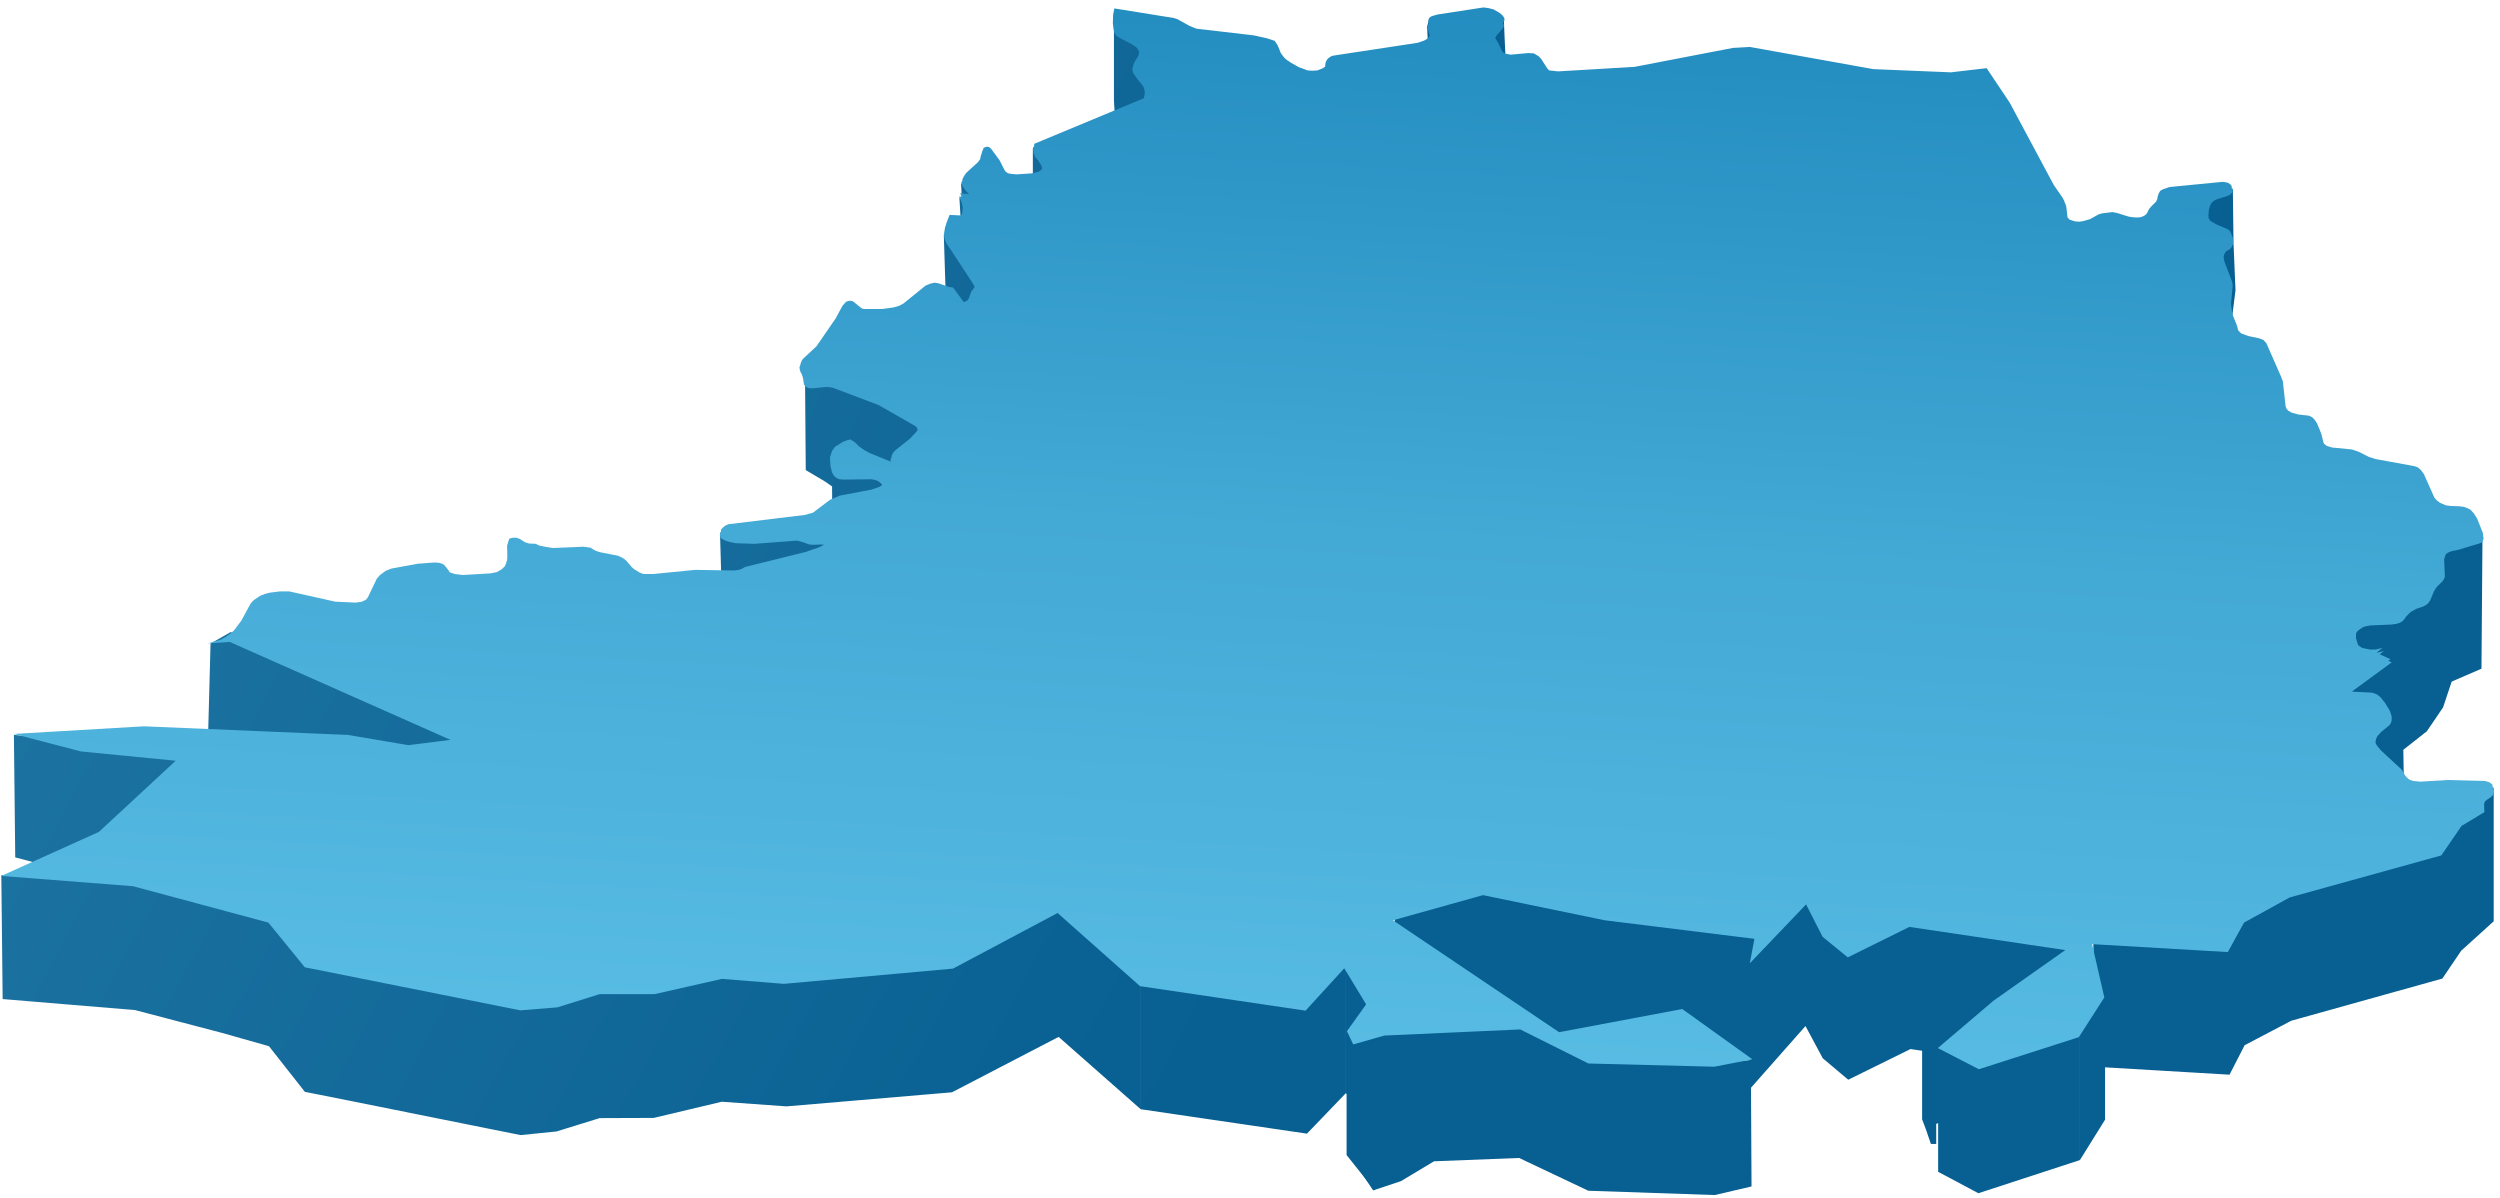
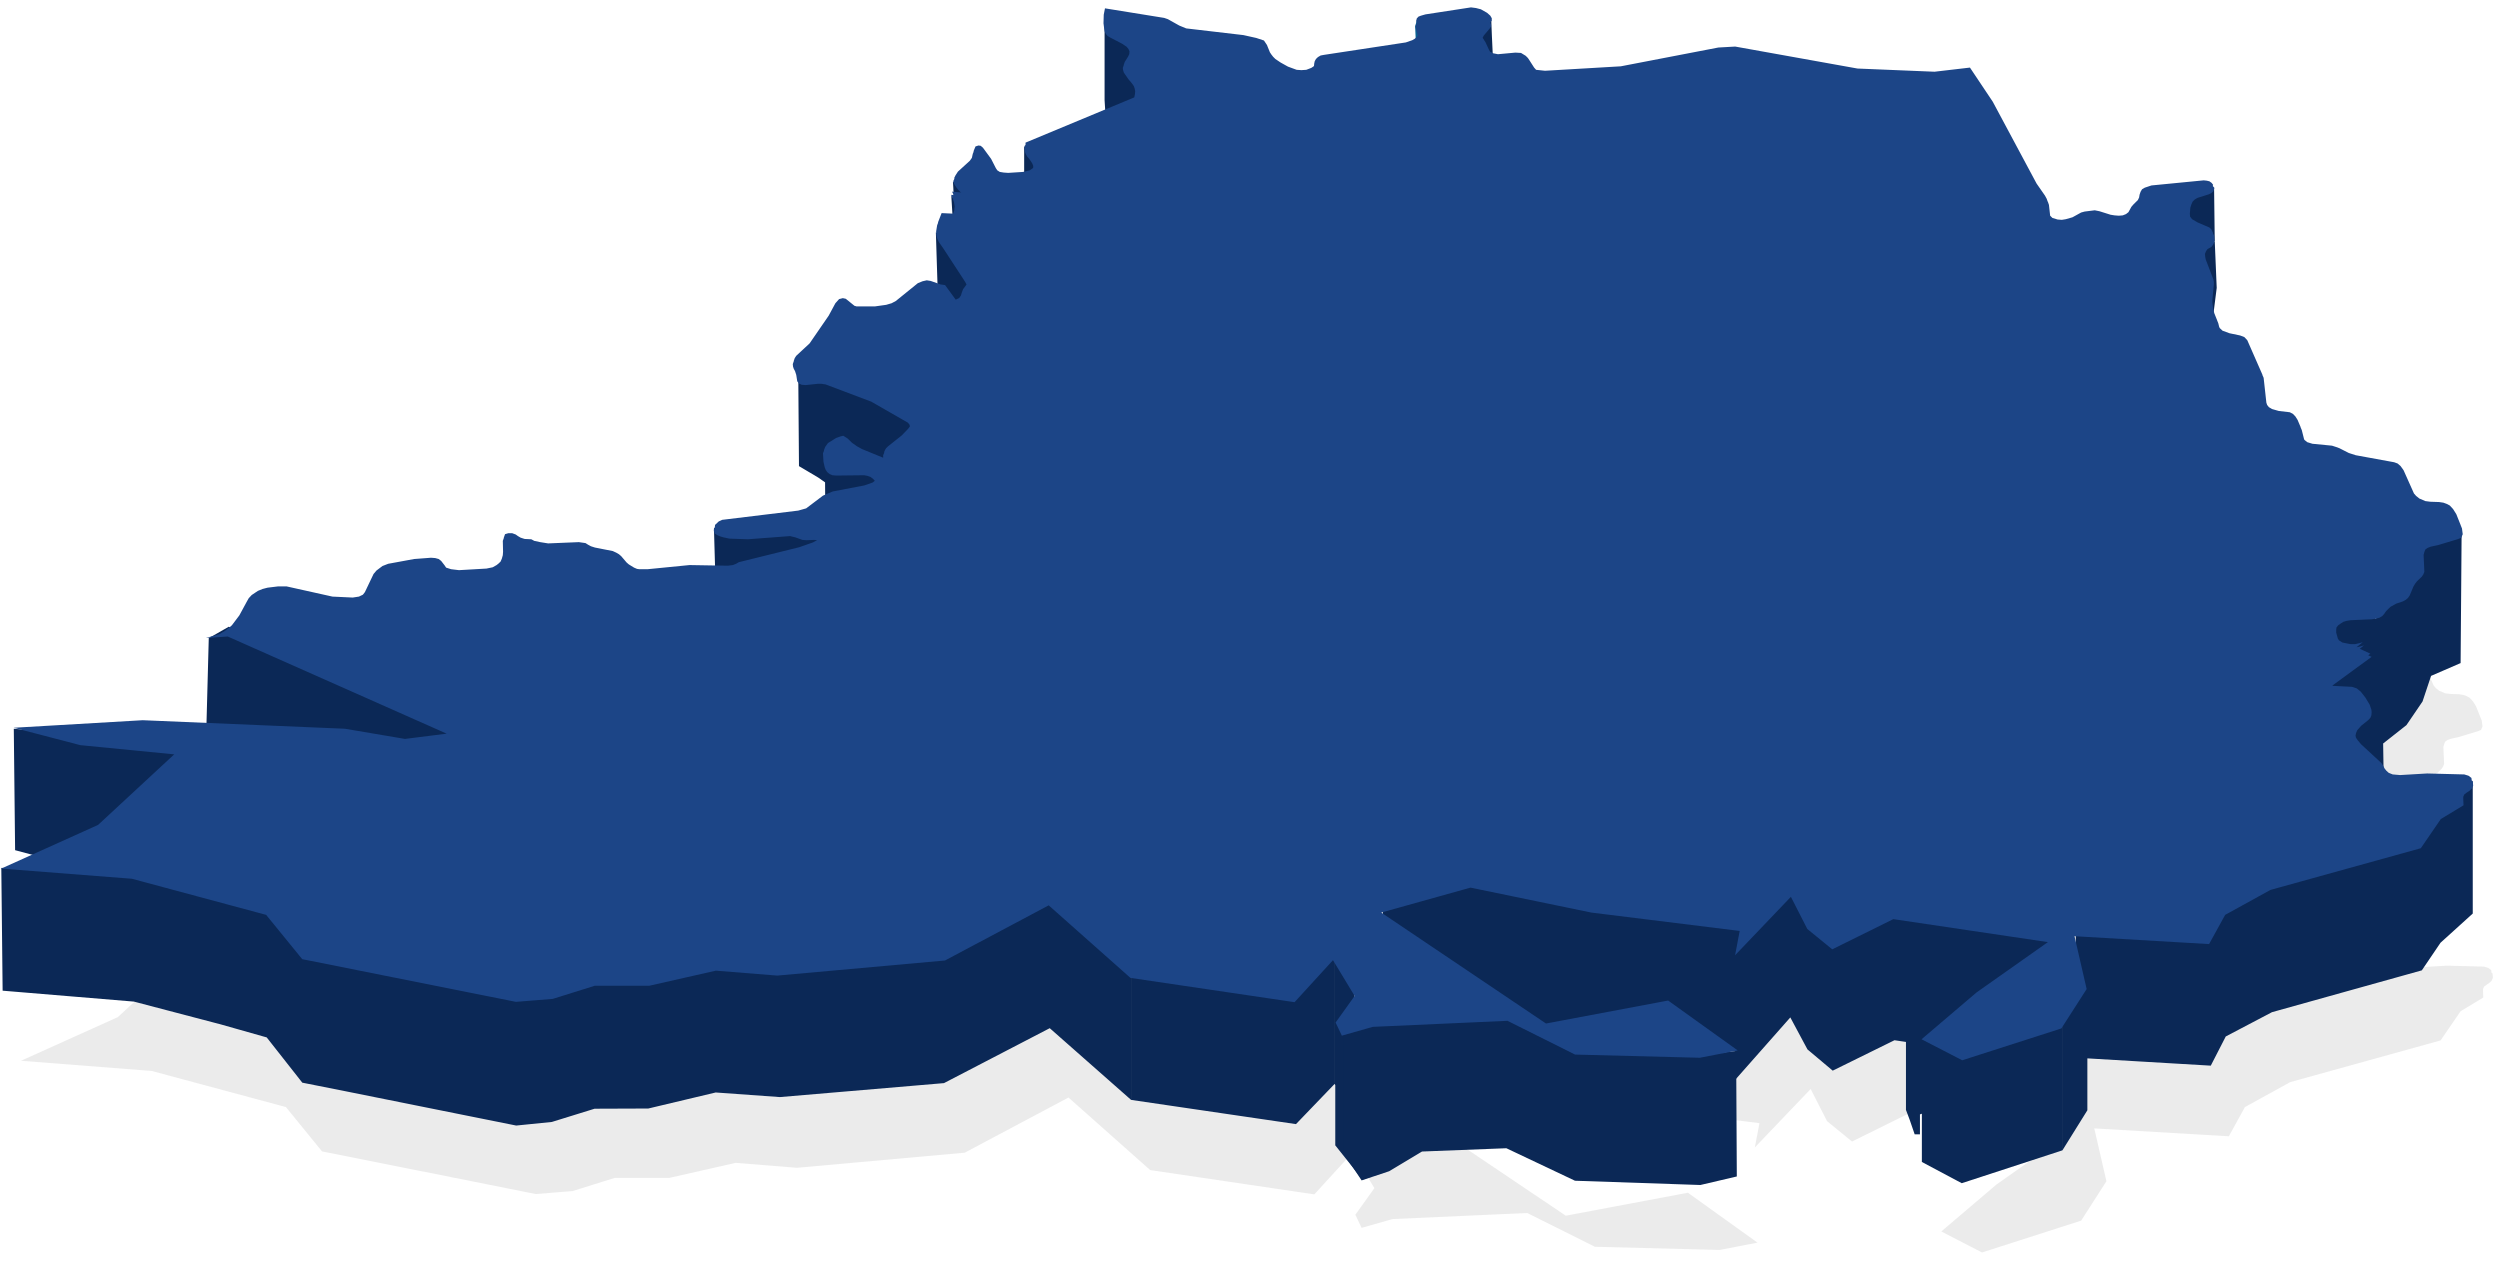
- <svg xmlns="http://www.w3.org/2000/svg" width="236" height="113" viewBox="0 0 236 113" fill="none">
-   <path d="M19.875 60.75L19.563 72.438L21.777 72.285V59.666L19.875 60.75ZM21.777 59.666V72.285L42.755 81.491V68.872L21.777 59.666ZM1.313 69.375L1.438 80.938L7.83 82.637V70.018L1.313 69.375ZM7.83 70.018V82.637L16.674 83.492V70.873L7.83 70.018ZM232.335 77.128V89.75L235.406 86.969V74.349L232.335 77.128ZM230.554 79.756V92.382L232.335 89.753V77.13L230.554 79.756ZM0.125 82.625L0.25 94.312L12.757 95.352V82.727L0.125 82.625ZM216.284 83.739V96.361L230.554 92.379V79.754L216.284 83.739ZM12.757 82.73V95.355L20.886 97.488V84.868L12.757 82.73ZM211.893 86.048V98.67L216.284 96.364V83.742L211.893 86.048ZM131.658 86.048V98.67L139.966 96.171V83.551L131.658 86.048ZM139.963 83.548V96.168L152.338 98.726V86.101L139.963 83.548ZM20.886 84.865V97.485L25.395 98.763V86.143L20.886 84.865ZM170.438 84.235V96.857L172.07 99.903V87.284L170.438 84.235ZM152.338 86.104V98.729L165.78 100.158V87.539L152.338 86.104ZM180.347 86.409V99.029L195.035 101.204V88.584L180.347 86.409ZM197.615 88.071V100.691L204.04 101.071L210.466 101.45V88.831L197.615 88.071ZM210.466 88.831V101.45L211.893 98.67V86.048L210.466 88.831ZM172.07 87.284V99.903L174.473 101.924V89.305L172.07 87.284ZM174.473 89.307V101.927L180.35 99.032V86.412L174.473 89.307ZM165.186 90.184V102.804L170.438 96.857V84.235L165.186 90.184ZM25.392 86.143V98.763L28.779 103.07V90.451L25.392 86.143ZM89.874 90.49V103.109L99.935 97.883V85.263L89.874 90.49ZM28.779 90.451V103.07L32.904 103.889V91.269L28.779 90.451ZM74.236 91.824V98.134V104.443L89.874 103.112V90.493L74.236 91.824ZM68.126 91.384V97.694V104.003L74.236 104.441V98.131V91.821L68.126 91.384ZM185.305 91.824V104.443L186.522 103.889V91.269L185.305 91.824ZM99.935 85.263V97.883L107.677 104.707V92.087L99.935 85.263ZM184.887 92.737V105.36L185.302 104.443V91.824L184.887 92.737ZM32.904 91.269V103.889L40.5 105.416V92.793L32.904 91.269ZM61.716 92.911V105.531L68.126 104.006V91.387L61.716 92.911ZM56.612 92.931V105.55L61.716 105.531V92.911L56.612 92.931ZM182.515 93.561V106.181L184.887 105.36V92.737L182.515 93.561ZM181.447 93.046V105.665L181.685 106.293V93.674L181.447 93.046ZM127.056 90.566V103.188L128.954 106.523V93.903L127.056 90.566ZM181.685 93.674V106.293L181.8 106.599V93.979L181.685 93.674ZM52.549 94.186V106.806L56.612 105.548V92.928L52.549 94.186ZM123.374 94.397V107.019L127.053 103.191V90.568L123.374 94.397ZM107.68 92.09V104.71L123.377 107.016V94.397L107.68 92.09ZM49.137 94.528V107.153L52.549 106.809V94.189L49.137 94.528ZM40.5 92.793V105.416L49.137 107.151V94.525L40.5 92.793ZM181.8 93.979V106.599L182.277 107.989V95.369L181.8 93.979ZM182.277 95.369V107.989H182.779V95.369H182.277ZM196.342 96.894V109.513L198.717 105.699V93.079L196.342 96.894ZM182.961 98.001V110.62L186.76 112.641V100.021L182.961 98.001ZM186.758 100.021V112.641L196.339 109.513V96.894L186.758 100.021ZM127.118 96.417V109.037L129.75 112.344L131.537 105.206L127.118 96.417Z" fill="url(#paint0_linear)" />
-   <path d="M127.875 109.75V98.5L131.875 96L135.25 96.781C135.969 96.646 137.475 96.362 137.75 96.312C138.094 96.25 139.656 95.812 140.125 95.875C140.5 95.925 142.427 96.5 143.344 96.781C143.896 97 145.056 97.456 145.281 97.531C145.563 97.625 147 98.625 147.813 98.75C148.463 98.85 149.584 99.562 150.063 99.906C151.219 99.688 153.619 99.25 153.969 99.25C154.406 99.25 156 99.5 156.781 99.531C157.406 99.556 160.375 100.125 161.781 100.406L165.281 100.062L165.344 112L161.875 112.812L149.938 112.406L143.406 109.312L135.375 109.625L132.25 111.5L129.625 112.375L127.875 109.75Z" fill="url(#paint1_linear)" />
-   <path d="M234.344 51L234.25 63.125L231.438 64.344L230.625 66.781L229.094 69.031L226.875 70.781L226.938 74.75C225.25 74.219 221.869 73.019 221.844 72.469C221.813 71.781 220.969 70.438 221.563 69.938C222.156 69.438 222.594 68.844 223.219 68.938L220.688 67.188L219.062 65.75L219.125 63.812L217.688 62.312L217.438 59.688L222 56.562L226.219 58.906L225.75 57.5C225.99 57.406 226.525 57.225 226.75 57.25C226.975 57.275 227.698 57.271 228.125 57.375L227.75 55.219L230.094 54.094C229.563 53.688 228.55 52.794 228.75 52.469C228.95 52.144 229.521 51.542 229.781 51.281L231.375 51.188L234.344 51Z" fill="url(#paint2_linear)" />
-   <path d="M210.781 17.844L210.844 22.969L211.031 27.406L210.688 30.125C209.386 29.802 206.813 29.05 206.938 28.625C207.094 28.094 207.625 25.562 208.188 24.969C208.638 24.494 210.146 23.438 210.844 22.969L206.406 22.781L206.25 20.594L208.625 18.469L210.781 17.844Z" fill="url(#paint3_linear)" />
-   <path d="M142.125 5.5C142.073 4.417 141.969 2.181 141.969 1.906C141.469 1.792 140.375 1.575 140 1.625C139.531 1.688 139.281 1.844 137.156 3.375C135.031 4.906 137.281 4.156 137.813 5.094C138.238 5.844 140.865 5.677 142.125 5.5Z" fill="url(#paint4_linear)" />
-   <path d="M134.813 4.531L134.719 2.5L134.938 1.75L135.781 2.062C135.709 2.26 135.513 2.825 135.313 3.5C135.113 4.175 134.896 4.469 134.813 4.531Z" fill="url(#paint5_linear)" />
-   <path d="M105.156 9.531V2.125C106.334 2.562 108.856 3.594 109.531 4.219C110.375 5 109.656 6 109.844 7.5C110.031 9 109.75 10.594 109.75 11.125C109.75 11.55 106.771 11.573 105.281 11.531L105.156 9.531Z" fill="url(#paint6_linear)" />
-   <path d="M97.5 14.031L97.719 13.719C97.813 14.125 98.2 15.044 99 15.469C99.8 15.894 99.354 16.479 99.031 16.719L97.5 16.938V14.031Z" fill="url(#paint7_linear)" />
-   <path d="M90.798 18.891C90.774 18.249 90.739 17.413 90.719 17.312C91.125 17.49 92.05 17.906 92.5 18.156C93.063 18.469 92.25 18.875 92.125 19.125C92.051 19.274 91.576 19.317 91.176 19.32L91.5 19.688C91.594 19.865 91.794 20.256 91.844 20.406C91.894 20.556 91.115 20.99 90.719 21.188L90.563 18.625L90.798 18.891Z" fill="url(#paint8_linear)" />
-   <path d="M89.281 28.062L89.094 22.125C89.823 22.5 91.513 23.587 92.438 24.938C93.594 26.625 93.219 27.156 93.594 28.5C93.894 29.575 93.406 29.656 93.125 29.562C92.125 29.479 90.05 29.288 89.75 29.188C89.45 29.087 89.313 28.396 89.281 28.062Z" fill="url(#paint9_linear)" />
-   <path d="M76.063 44.375L76 36.312C77.344 36.219 80.594 36.1 82.844 36.375C85.656 36.719 84.969 36.875 87.438 37.594C89.906 38.312 88.625 39 88.969 40.5C89.313 42 87.781 43 86.719 44.406C85.656 45.812 82.531 44.062 82 43.906C81.77 43.839 81.175 43.872 80.554 43.936C81.844 44.242 83.123 44.561 83.281 44.656C83.594 44.844 83.594 45.375 83.906 46.469C84.156 47.344 83.219 47.771 82.719 47.875L78.563 48.312L78.547 45.92L77.906 45.469L76.063 44.375Z" fill="url(#paint10_linear)" />
-   <path d="M68.094 54.688L67.969 50.344C69.781 50.333 73.582 50.256 74.281 50.031C75.156 49.75 77.125 49.438 78.313 49.562C79.5 49.688 78.5 49.812 79.625 51.594C80.75 53.375 78.844 52.656 78.781 53.219C78.719 53.781 74.563 54.312 73.344 55.188C72.369 55.888 69.438 55.146 68.094 54.688Z" fill="url(#paint11_linear)" />
-   <path d="M141.263 3.371L141.147 3.594L141.428 4.038L141.734 4.705L141.852 4.918L142.135 5.069L142.607 5.16L144.257 5.009L144.799 5.039L145.247 5.312L145.459 5.524L145.601 5.736L146.048 6.434L146.237 6.646L147.086 6.737L154.299 6.312L163.588 4.523L165.191 4.432L176.836 6.525L184.168 6.828L187.539 6.434L189.708 9.678L193.881 17.471L194.682 18.624L194.847 18.927L194.929 19.164L194.965 19.23L195.059 19.503L195.173 20.524L195.177 20.534L195.389 20.746L195.884 20.898L196.285 20.928L196.662 20.868L197.299 20.686L198.124 20.231L198.454 20.14L199.421 20.019L199.869 20.11L200.929 20.443L201.307 20.504L201.707 20.534L202.085 20.504L202.391 20.383L202.627 20.201L202.91 19.685L203.122 19.442L203.523 19.048L203.641 18.806L203.688 18.533L203.782 18.26L203.923 18.017L204.183 17.866L204.819 17.653L209.793 17.168L210.076 17.198L210.336 17.259L210.548 17.411L210.689 17.593L210.654 17.706L210.666 17.714L210.807 17.896L210.713 18.199L210.524 18.381L210.265 18.502L209.204 18.836L208.945 18.988L208.733 19.2L208.615 19.473L208.52 19.776L208.473 20.352L208.497 20.625L208.497 20.625L208.685 20.868L209.204 21.171L210.336 21.656L210.524 21.838L210.666 22.141L210.668 22.197L210.783 22.444L210.807 23.021L210.689 23.294L210.524 23.506L210.147 23.718L210.006 23.93L209.911 24.173L209.935 24.446L209.982 24.688L210.713 26.599L210.76 26.841V27.084L210.618 28.539V28.812L210.689 29.358L210.801 29.82L211.066 30.48L211.072 30.504L211.184 30.783L211.267 31.126L211.326 31.238L211.585 31.481L212.245 31.723L213.259 31.936L213.659 32.087L213.942 32.391L215.38 35.665L215.385 35.712L215.498 35.969L215.758 38.334L215.831 38.55L215.993 38.758L216.3 38.94L216.936 39.122L217.974 39.244L218.044 39.274L218.28 39.395L218.516 39.638L218.728 39.971L219.011 40.638L219.026 40.7L219.129 40.942L219.346 41.806L219.388 41.882L219.647 42.094L220.142 42.245L222.005 42.428L222.382 42.549L222.712 42.67L223.608 43.125L224.268 43.337L227.922 44.004L228.252 44.126L228.535 44.368L228.818 44.762L229.808 46.976L230.02 47.219L230.327 47.461L230.892 47.704L231.364 47.764L232.212 47.795L232.613 47.855L232.943 47.977L233.226 48.128L233.533 48.462L233.839 48.947L234.263 50.008L234.265 50.021L234.381 50.312L234.452 50.857L234.311 51.191L234.028 51.312L232.118 51.888L231.411 52.04L231.104 52.161L230.892 52.313L230.798 52.556L230.727 52.828L230.798 54.435L230.704 54.678L230.562 54.89L230.091 55.345L229.926 55.557L229.761 55.83L229.407 56.679L229.242 56.922L229.03 57.104L228.747 57.256L228.111 57.468L227.568 57.771L227.144 58.196L226.979 58.438L226.79 58.65L226.531 58.802L226.177 58.893L225.8 58.954L223.773 59.045L223.396 59.105L223.089 59.196L222.806 59.378L222.594 59.53L222.429 59.742L222.406 59.985V60.227L222.561 60.784L222.665 60.955L222.995 61.167L223.749 61.319H224.221L224.622 61.228L224.928 61.137L224.339 61.622L224.74 61.531L225.046 61.44L224.651 61.766L225.659 62.229L225.45 62.382L225.777 62.532L222.035 65.268L222.15 65.295L223.918 65.386L224.366 65.538L224.743 65.841L225.191 66.417L225.592 67.084L225.757 67.57L225.781 67.812L225.757 68.085L225.663 68.328L225.474 68.54L224.791 69.086L224.414 69.51L224.296 69.783L224.248 70.026L224.279 70.204L224.296 70.238L224.437 70.45L224.767 70.844L226.7 72.633L226.865 72.876L227.007 73.149L227.172 73.361L227.407 73.573L227.785 73.725L228.492 73.786L231.061 73.634L234.598 73.725L234.998 73.846L235.281 74.059L235.307 74.293L235.399 74.362L235.446 74.786L235.305 75.09L235.069 75.302L234.833 75.454L234.598 75.635L234.503 75.848V76.09L234.527 76.666L232.368 77.969L230.461 80.751L216.149 84.719L211.836 87.094L210.305 89.876L197.493 89.126L198.649 94.157L196.243 97.907L186.805 100.938L182.93 98.938L188.18 94.469L194.961 89.688L180.243 87.501L174.43 90.376L172.055 88.438L170.493 85.376L165.18 90.938L165.618 88.626L151.493 86.876L139.993 84.501L131.493 86.876L147.18 97.438L158.805 95.251L165.43 100.001L161.828 100.698L149.947 100.395L143.511 97.18L130.687 97.757L127.743 98.594L127.149 97.344L128.961 94.813L126.899 91.407L123.243 95.407L107.618 93.094L99.836 86.188L89.961 91.438L73.993 92.876L68.149 92.407L61.805 93.844H56.618L52.618 95.094L49.118 95.376L28.774 91.313L25.336 87.094L12.555 83.657L0.118 82.688L9.336 78.532L16.586 71.813L7.649 70.938L1.305 69.282L13.586 68.563L32.836 69.376L38.555 70.344L42.524 69.844L21.68 60.594L19.602 60.738L20.875 60.374L21.394 60.071L21.865 59.707L22.077 59.525L22.785 58.585L23.492 57.281L23.68 56.947L23.963 56.644L24.553 56.25L25 56.068L25.472 55.947L26.462 55.825H27.287L31.648 56.796L33.581 56.887L34.171 56.796L34.548 56.614L34.737 56.371L35.562 54.643L35.845 54.309L36.41 53.885L36.953 53.672L39.428 53.218L41.031 53.096L41.432 53.127L41.762 53.218L41.998 53.4L42.328 53.824L42.469 54.036L42.941 54.188L43.695 54.279L46.312 54.127L46.901 54.006L47.278 53.794L47.467 53.642L47.655 53.46L47.773 53.187L47.843 52.941L47.868 52.854L47.891 52.52L47.868 51.489L47.963 51.22L47.962 51.186L48.08 50.852L48.386 50.761H48.763L49.093 50.883L49.306 51.034L49.565 51.186L49.942 51.307L50.579 51.337L50.862 51.489L51.427 51.61L52.182 51.732L55.105 51.61L55.741 51.701L55.977 51.853L56.26 52.005L56.637 52.126L58.334 52.459L58.665 52.611L58.924 52.763L59.136 52.945L59.655 53.551L59.867 53.733L60.362 54.036L60.645 54.158L60.857 54.188H61.658L65.643 53.794L69.297 53.854L69.768 53.794L70.075 53.672L70.334 53.521L76.086 52.096L77.383 51.641L77.789 51.424L77.524 51.398L76.77 51.428L76.392 51.398L75.709 51.156L75.214 51.034L71.206 51.337L69.438 51.277L68.872 51.156L68.566 51.065L68.283 50.943L68.047 50.792L67.953 50.549L67.976 50.276L68.051 50.206L68.071 49.973L68.424 49.639L68.754 49.488L75.992 48.608L76.746 48.396L78.349 47.183L79.269 46.789L82.286 46.213L83.064 45.94L83.269 45.782L83.253 45.728L83.064 45.546L82.852 45.394L82.593 45.303L82.263 45.242L79.622 45.273L79.245 45.242L78.962 45.121L78.75 44.939L78.608 44.727L78.514 44.484L78.396 43.969L78.349 43.15L78.447 42.9L78.443 42.847L78.561 42.544L78.821 42.18L79.599 41.695L80.023 41.543L80.282 41.483L80.376 41.543L80.707 41.755L81.107 42.15L81.579 42.483L82.074 42.756L84.078 43.575V43.332L84.172 43.12V43.029L84.266 42.817L84.361 42.665L84.549 42.483L85.846 41.452L86.459 40.815L86.618 40.611L86.6 40.451L86.435 40.239L82.946 38.238L78.608 36.6L78.231 36.54H77.831L76.699 36.661L76.322 36.631L76.062 36.509L75.897 36.297L75.803 35.691L75.685 35.327L75.567 35.115L75.497 34.902L75.473 34.66L75.567 34.387L75.57 34.383L75.567 34.356L75.662 34.084L75.803 33.871L77.076 32.689L78.891 30.051L79.528 28.868L79.882 28.474L80.235 28.383L80.518 28.443L81.343 29.11L81.555 29.171H83.276L84.361 29.02L84.879 28.868L85.28 28.656L87.378 26.958L87.826 26.776L88.227 26.685L88.604 26.745L89.547 27.079L89.971 27.14L90.983 28.526L91.313 28.375L91.478 28.132L91.572 27.829L91.69 27.526L92.013 27.087L91.879 26.828L89.806 23.652L89.382 23.046L89.264 22.803L89.17 22.561L89.123 22.288V22.015L89.217 21.439L89.294 21.24L89.311 21.136L89.641 20.286L90.747 20.339L90.844 20.044L90.865 19.824L90.889 19.642L90.818 19.247L90.653 18.762L90.535 18.55L90.785 18.571L90.747 18.459L90.629 18.247L91.515 18.323L91.431 18.277L91.219 18.065L91.054 17.853L90.912 17.64L90.794 17.428L90.747 17.246L90.86 17.014L90.841 16.943L90.959 16.7L91.195 16.336L92.327 15.306L92.523 15.027L92.609 14.638L92.667 14.501L92.704 14.335L92.869 13.941L93.152 13.85L93.364 13.88L93.576 14.062L94.354 15.123L94.802 16.003L94.943 16.215L95.179 16.367L95.556 16.427L95.981 16.458L97.395 16.367L98.032 16.215L98.338 16.003L98.362 15.948V15.791L98.267 15.548L97.984 15.123L97.796 14.911L97.654 14.669L97.56 14.426L97.537 14.184V13.88L97.631 13.841V13.577L107.985 9.27L108.047 8.951L108.07 8.678L108.023 8.435L107.952 8.223L107.858 8.071L107.622 7.768L107.457 7.586L107.057 7.01L106.962 6.858V6.798L106.915 6.676L106.892 6.464L106.986 6.191L106.989 6.187L106.986 6.161L107.08 5.888L107.387 5.403L107.422 5.331L107.504 5.16L107.528 4.887L107.434 4.675L107.269 4.463L106.821 4.16L105.713 3.583L105.454 3.432L105.289 3.25L105.171 3.007L105.123 2.765L105.053 2.219L105.076 1.4L105.194 0.794L110.828 1.703L111.182 1.825L112.266 2.431L112.927 2.704L118.372 3.341L119.598 3.614L120.329 3.856L120.612 4.281L120.895 4.978L121.036 5.19L121.201 5.403L121.413 5.615L121.908 5.949L122.616 6.343L123.441 6.646L123.889 6.676L124.36 6.646L124.832 6.464L125.02 6.343L125.091 6.282L125.115 6.04L125.162 5.827L125.28 5.615L125.468 5.433L125.727 5.281L126.057 5.221L133.837 4.038L134.45 3.826L134.709 3.674L134.921 3.462L134.963 3.375L134.945 3.28L134.803 2.795L134.756 2.552L134.803 2.34L134.884 2.252L134.874 2.219L134.827 1.976L134.874 1.764L135.039 1.582L135.275 1.491L135.699 1.37L140.037 0.703L140.509 0.763L140.98 0.885L141.569 1.218L141.876 1.491L142.017 1.734V1.946L141.876 2.158L141.865 2.171L141.946 2.31V2.522L141.805 2.734L141.263 3.371Z" fill="url(#paint12_linear)" />
+ <svg xmlns="http://www.w3.org/2000/svg" width="238" height="120" viewBox="0 0 238 120" fill="none">
+   <path opacity="0.1" d="M143.145 21.668L143.029 21.891L143.31 22.335L143.616 23.003L143.734 23.215L144.017 23.366L144.489 23.457L146.139 23.306L146.681 23.336L147.129 23.609L147.341 23.821L147.483 24.034L147.93 24.731L148.119 24.943L148.968 25.034L156.181 24.61L165.47 22.821L167.073 22.73L178.718 24.822L186.05 25.125L189.421 24.731L191.59 27.976L195.763 35.769L196.564 36.921L196.729 37.224L196.811 37.461L196.847 37.528L196.941 37.8L197.055 38.821L197.059 38.831L197.271 39.044L197.766 39.195L198.167 39.226L198.544 39.165L199.181 38.983L200.006 38.528L200.336 38.437L201.303 38.316L201.751 38.407L202.811 38.74L203.189 38.801L203.589 38.831L203.967 38.801L204.273 38.68L204.509 38.498L204.792 37.982L205.004 37.74L205.405 37.346L205.523 37.103L205.57 36.83L205.664 36.557L205.805 36.315L206.065 36.163L206.701 35.951L211.675 35.465L211.958 35.496L212.218 35.556L212.43 35.708L212.571 35.89L212.536 36.003L212.548 36.011L212.689 36.193L212.595 36.496L212.406 36.678L212.147 36.8L211.086 37.133L210.827 37.285L210.615 37.497L210.497 37.77L210.402 38.073L210.355 38.649L210.379 38.922V38.922L210.567 39.165L211.086 39.468L212.218 39.953L212.406 40.135L212.548 40.438L212.55 40.494L212.665 40.742L212.689 41.318L212.571 41.591L212.406 41.803L212.029 42.015L211.888 42.228L211.793 42.47L211.817 42.743L211.864 42.986L212.595 44.896L212.642 45.139V45.381L212.5 46.837V47.11L212.571 47.656L212.683 48.117L212.948 48.777L212.954 48.801L213.066 49.081L213.149 49.423L213.208 49.535L213.467 49.778L214.127 50.021L215.141 50.233L215.541 50.385L215.824 50.688L217.262 53.963L217.267 54.009L217.38 54.266L217.64 56.631L217.713 56.847L217.875 57.056L218.182 57.238L218.818 57.42L219.856 57.541L219.926 57.571L220.162 57.693L220.398 57.935L220.61 58.269L220.893 58.936L220.908 58.998L221.011 59.239L221.228 60.104L221.27 60.179L221.529 60.391L222.024 60.543L223.887 60.725L224.264 60.846L224.594 60.967L225.49 61.422L226.15 61.635L229.804 62.302L230.134 62.423L230.417 62.666L230.7 63.06L231.69 65.273L231.902 65.516L232.209 65.758L232.774 66.001L233.246 66.062L234.094 66.092L234.495 66.153L234.825 66.274L235.108 66.426L235.415 66.759L235.721 67.244L236.145 68.306L236.147 68.318L236.263 68.609L236.334 69.155L236.193 69.488L235.91 69.609L234 70.186L233.293 70.337L232.986 70.459L232.774 70.61L232.68 70.853L232.609 71.126L232.68 72.733L232.586 72.975L232.444 73.188L231.973 73.642L231.808 73.855L231.643 74.128L231.289 74.977L231.124 75.219L230.912 75.401L230.629 75.553L229.993 75.765L229.45 76.068L229.026 76.493L228.861 76.736L228.672 76.948L228.413 77.099L228.059 77.19L227.682 77.251L225.655 77.342L225.278 77.403L224.971 77.494L224.688 77.675L224.476 77.827L224.311 78.039L224.288 78.282V78.525L224.443 79.081L224.547 79.252L224.877 79.465L225.631 79.616H226.103L226.504 79.525L226.81 79.434L226.221 79.919L226.622 79.829L226.928 79.737L226.533 80.063L227.541 80.526L227.332 80.679L227.659 80.829L223.917 83.566L224.032 83.593L225.8 83.683L226.248 83.835L226.625 84.138L227.073 84.715L227.474 85.382L227.639 85.867L227.663 86.109L227.639 86.382L227.545 86.625L227.356 86.837L226.673 87.383L226.296 87.808L226.178 88.08L226.13 88.323L226.161 88.502L226.178 88.535L226.319 88.748L226.649 89.142L228.582 90.931L228.747 91.173L228.889 91.446L229.054 91.659L229.289 91.871L229.667 92.022L230.374 92.083L232.943 91.931L236.48 92.022L236.88 92.144L237.163 92.356L237.189 92.59L237.281 92.659L237.328 93.084L237.187 93.387L236.951 93.599L236.715 93.751L236.48 93.933L236.385 94.145V94.388L236.409 94.964L234.25 96.267L232.343 99.048L218.031 103.017L213.718 105.392L212.187 108.173L199.375 107.423L200.531 112.454L198.125 116.204L188.687 119.235L184.812 117.235L190.062 112.767L196.843 107.985L182.125 105.798L176.312 108.673L173.937 106.735L172.375 103.673L167.062 109.235L167.5 106.923L153.375 105.173L141.875 102.798L133.375 105.173L149.062 115.735L160.687 113.548L167.312 118.298L163.71 118.995L151.829 118.692L145.393 115.478L132.569 116.054L129.625 116.892L129.031 115.642L130.843 113.11L128.781 109.704L125.125 113.704L109.5 111.392L101.719 104.485L91.844 109.735L75.875 111.173L70.031 110.704L63.688 112.142H58.5L54.5 113.392L51 113.673L30.656 109.61L27.219 105.392L14.438 101.954L2 100.985L11.219 96.829L18.469 90.11L9.531 89.235L3.188 87.579L15.469 86.86L34.719 87.673L40.438 88.642L44.406 88.142L23.562 78.892L21.484 79.035L22.757 78.671L23.276 78.368L23.747 78.004L23.96 77.822L24.667 76.882L25.374 75.578L25.563 75.245L25.846 74.941L26.435 74.547L26.883 74.365L27.354 74.244L28.345 74.123H29.17L33.531 75.093L35.464 75.184L36.053 75.093L36.43 74.911L36.619 74.668L37.444 72.94L37.727 72.606L38.293 72.182L38.835 71.97L41.31 71.515L42.913 71.394L43.314 71.424L43.644 71.515L43.88 71.697L44.21 72.121L44.351 72.334L44.823 72.485L45.577 72.576L48.194 72.424L48.783 72.303L49.16 72.091L49.349 71.939L49.538 71.757L49.656 71.484L49.725 71.239L49.75 71.151L49.773 70.817L49.75 69.786L49.845 69.517L49.844 69.483L49.962 69.15L50.269 69.059H50.646L50.976 69.18L51.188 69.332L51.447 69.483L51.824 69.605L52.461 69.635L52.744 69.786L53.31 69.908L54.064 70.029L56.987 69.908L57.624 69.999L57.859 70.15L58.142 70.302L58.52 70.423L60.217 70.757L60.547 70.908L60.806 71.06L61.018 71.242L61.537 71.848L61.749 72.03L62.244 72.334L62.527 72.455L62.739 72.485H63.541L67.525 72.091L71.179 72.152L71.65 72.091L71.957 71.97L72.216 71.818L77.968 70.393L79.265 69.938L79.671 69.722L79.406 69.695L78.652 69.726L78.275 69.695L77.591 69.453L77.096 69.332L73.088 69.635L71.32 69.574L70.755 69.453L70.448 69.362L70.165 69.241L69.929 69.089L69.835 68.846L69.859 68.573L69.933 68.504L69.953 68.27L70.307 67.937L70.637 67.785L77.874 66.906L78.628 66.693L80.231 65.481L81.151 65.086L84.168 64.51L84.946 64.237L85.151 64.079L85.135 64.025L84.946 63.843L84.734 63.691L84.475 63.6L84.145 63.54L81.504 63.57L81.127 63.54L80.844 63.419L80.632 63.237L80.491 63.024L80.396 62.782L80.279 62.266L80.231 61.447L80.329 61.197L80.326 61.144L80.444 60.841L80.703 60.477L81.481 59.992L81.905 59.84L82.165 59.78L82.259 59.84L82.589 60.053L82.99 60.447L83.461 60.78L83.956 61.053L85.96 61.872V61.63L86.054 61.417V61.326L86.149 61.114L86.243 60.962L86.431 60.78L87.728 59.749L88.341 59.113L88.5 58.908L88.483 58.749L88.317 58.536L84.828 56.535L80.491 54.898L80.114 54.837H79.713L78.581 54.958L78.204 54.928L77.945 54.807L77.78 54.594L77.685 53.988L77.568 53.624L77.45 53.412L77.379 53.2L77.355 52.957L77.45 52.684L77.452 52.68L77.45 52.654L77.544 52.381L77.685 52.169L78.959 50.986L80.774 48.348L81.41 47.165L81.764 46.771L82.117 46.68L82.4 46.741L83.225 47.408L83.438 47.468H85.159L86.243 47.317L86.761 47.165L87.162 46.953L89.26 45.255L89.708 45.073L90.109 44.982L90.486 45.043L91.429 45.376L91.854 45.437L92.865 46.824L93.195 46.672L93.36 46.429L93.455 46.126L93.573 45.823L93.895 45.384L93.761 45.126L91.689 41.95L91.264 41.343L91.146 41.101L91.052 40.858L91.005 40.585V40.312L91.099 39.736L91.176 39.538L91.194 39.433L91.523 38.584L92.629 38.636L92.726 38.342L92.747 38.121L92.771 37.939L92.7 37.545L92.535 37.06L92.417 36.847L92.668 36.869L92.629 36.756L92.512 36.544L93.398 36.62L93.313 36.574L93.101 36.362L92.936 36.15L92.794 35.938L92.677 35.725L92.629 35.544L92.742 35.311L92.724 35.24L92.842 34.998L93.077 34.634L94.209 33.603L94.405 33.325L94.492 32.936L94.549 32.798L94.586 32.632L94.751 32.238L95.034 32.147L95.246 32.178L95.458 32.359L96.236 33.421L96.684 34.3L96.826 34.512L97.061 34.664L97.439 34.725L97.863 34.755L99.277 34.664L99.914 34.512L100.22 34.3L100.244 34.245V34.088L100.15 33.845L99.867 33.421L99.678 33.209L99.537 32.966L99.442 32.723L99.419 32.481V32.178L99.513 32.138V31.874L109.867 27.567L109.929 27.248L109.952 26.975L109.905 26.732L109.834 26.52L109.74 26.369L109.504 26.065L109.339 25.883L108.939 25.307L108.844 25.156V25.095L108.797 24.974L108.774 24.761L108.868 24.488L108.871 24.484L108.868 24.458L108.962 24.185L109.269 23.7L109.304 23.628L109.386 23.457L109.41 23.185L109.316 22.972L109.151 22.76L108.703 22.457L107.595 21.881L107.336 21.729L107.171 21.547L107.053 21.305L107.005 21.062L106.935 20.516L106.958 19.697L107.076 19.091L112.71 20.001L113.064 20.122L114.148 20.728L114.809 21.001L120.254 21.638L121.48 21.911L122.211 22.154L122.494 22.578L122.777 23.276L122.918 23.488L123.083 23.7L123.295 23.912L123.79 24.246L124.498 24.64L125.323 24.943L125.771 24.974L126.242 24.943L126.714 24.761L126.902 24.64L126.973 24.579L126.997 24.337L127.044 24.125L127.162 23.912L127.35 23.73L127.609 23.579L127.939 23.518L135.719 22.335L136.332 22.123L136.591 21.972L136.803 21.759L136.845 21.673L136.827 21.578L136.685 21.092L136.638 20.85L136.685 20.637L136.766 20.549L136.756 20.516L136.709 20.273L136.756 20.061L136.921 19.879L137.157 19.788L137.581 19.667L141.919 19L142.391 19.061L142.862 19.182L143.451 19.515L143.758 19.788L143.899 20.031V20.243L143.758 20.456L143.747 20.468L143.828 20.607V20.819L143.687 21.032L143.145 21.668Z" fill="#333333" />
+   <path d="M19.875 60.75L19.563 72.438L21.777 72.285V59.666L19.875 60.75ZM21.777 59.666V72.285L42.755 81.492V68.872L21.777 59.666ZM1.313 69.375L1.438 80.938L7.83 82.638V70.018L1.313 69.375ZM7.83 70.018V82.638L16.674 83.493V70.873L7.83 70.018ZM232.335 77.128V89.751L235.406 86.969V74.35L232.335 77.128ZM230.554 79.757V92.382L232.335 89.753V77.131L230.554 79.757ZM0.125 82.625L0.25 94.313L12.757 95.353V82.728L0.125 82.625ZM216.284 83.739V96.362L230.554 92.379V79.754L216.284 83.739ZM12.757 82.73V95.355L20.886 97.488V84.869L12.757 82.73ZM211.893 86.048V98.671L216.284 96.364V83.742L211.893 86.048ZM131.658 86.048V98.671L139.966 96.171V83.551L131.658 86.048ZM139.963 83.549V96.168L152.338 98.727V86.102L139.963 83.549ZM20.886 84.866V97.485L25.395 98.763V86.144L20.886 84.866ZM170.438 84.235V96.858L172.07 99.904V87.284L170.438 84.235ZM152.338 86.105V98.73L165.78 100.158V87.539L152.338 86.105ZM180.347 86.41V99.029L195.035 101.204V88.585L180.347 86.41ZM197.615 88.072V100.691L204.04 101.071L210.466 101.45V88.831L197.615 88.072ZM210.466 88.831V101.45L211.893 98.671V86.048L210.466 88.831ZM172.07 87.284V99.904L174.473 101.924V89.305L172.07 87.284ZM174.473 89.308V101.927L180.35 99.032V86.413L174.473 89.308ZM165.186 90.185V102.804L170.438 96.858V84.235L165.186 90.185ZM25.392 86.144V98.763L28.779 103.07V90.451L25.392 86.144ZM89.874 90.49V103.109L99.935 97.883V85.264L89.874 90.49ZM28.779 90.451V103.07L32.904 103.889V91.269L28.779 90.451ZM74.236 91.824V98.134V104.443L89.874 103.112V90.493L74.236 91.824ZM68.126 91.384V97.694V104.003L74.236 104.441V98.131V91.822L68.126 91.384ZM185.305 91.824V104.443L186.522 103.889V91.269L185.305 91.824ZM99.935 85.264V97.883L107.677 104.707V92.088L99.935 85.264ZM184.887 92.738V105.36L185.302 104.443V91.824L184.887 92.738ZM32.904 91.269V103.889L40.5 105.416V92.794L32.904 91.269ZM61.716 92.912V105.531L68.126 104.006V91.387L61.716 92.912ZM56.612 92.931V105.55L61.716 105.531V92.912L56.612 92.931ZM182.515 93.562V106.181L184.887 105.36V92.738L182.515 93.562ZM181.447 93.046V105.665L181.685 106.293V93.674L181.447 93.046ZM127.056 90.566V103.188L128.954 106.523V93.904L127.056 90.566ZM181.685 93.674V106.293L181.8 106.599V93.979L181.685 93.674ZM52.549 94.187V106.806L56.612 105.548V92.928L52.549 94.187ZM123.374 94.397V107.019L127.053 103.191V90.569L123.374 94.397ZM107.68 92.091V104.71L123.377 107.016V94.397L107.68 92.091ZM49.137 94.529V107.153L52.549 106.809V94.19L49.137 94.529ZM40.5 92.794V105.416L49.137 107.151V94.526L40.5 92.794ZM181.8 93.979V106.599L182.277 107.989V95.369L181.8 93.979ZM182.277 95.369V107.989H182.779V95.369H182.277ZM196.342 96.894V109.513L198.717 105.699V93.08L196.342 96.894ZM182.961 98.001V110.62L186.76 112.641V100.021L182.961 98.001ZM186.758 100.021V112.641L196.339 109.513V96.894L186.758 100.021ZM127.118 96.418V109.037L129.75 112.344L131.537 105.206L127.118 96.418Z" fill="#0B2856" />
+   <path d="M127.875 109.75V98.5L131.875 96L135.25 96.781C135.969 96.646 137.475 96.363 137.75 96.313C138.094 96.25 139.656 95.813 140.125 95.875C140.5 95.925 142.427 96.5 143.344 96.781C143.896 97 145.056 97.457 145.281 97.531C145.563 97.625 147 98.625 147.813 98.75C148.463 98.85 149.584 99.563 150.063 99.906C151.219 99.688 153.619 99.25 153.969 99.25C154.406 99.25 156 99.5 156.781 99.531C157.406 99.556 160.375 100.125 161.781 100.406L165.281 100.062L165.344 112L161.875 112.812L149.938 112.406L143.406 109.312L135.375 109.625L132.25 111.5L129.625 112.375L127.875 109.75Z" fill="#0B2856" />
+   <path d="M234.344 51L234.25 63.125L231.438 64.344L230.625 66.781L229.094 69.031L226.875 70.781L226.938 74.75C225.25 74.219 221.869 73.019 221.844 72.469C221.813 71.781 220.969 70.438 221.563 69.938C222.156 69.438 222.594 68.844 223.219 68.938L220.688 67.188L219.062 65.75L219.125 63.812L217.688 62.312L217.438 59.688L222 56.562L226.219 58.906L225.75 57.5C225.99 57.406 226.525 57.225 226.75 57.25C226.975 57.275 227.698 57.271 228.125 57.375L227.75 55.219L230.094 54.094C229.563 53.688 228.55 52.794 228.75 52.469C228.95 52.144 229.521 51.542 229.781 51.281L231.375 51.188L234.344 51Z" fill="#0B2856" />
+   <path d="M210.781 17.844L210.844 22.969L211.031 27.406L210.688 30.125C209.386 29.802 206.813 29.05 206.938 28.625C207.094 28.094 207.625 25.562 208.188 24.969C208.638 24.494 210.146 23.437 210.844 22.969L206.406 22.781L206.25 20.594L208.625 18.469L210.781 17.844Z" fill="#0B2856" />
+   <path d="M142.125 5.5C142.073 4.416 141.969 2.181 141.969 1.906C141.469 1.791 140.375 1.575 140 1.625C139.531 1.687 139.281 1.843 137.156 3.375C135.031 4.906 137.281 4.156 137.813 5.093C138.238 5.843 140.865 5.677 142.125 5.5Z" fill="#0B2856" />
+   <path d="M134.813 4.531L134.719 2.5L134.938 1.75L135.781 2.062C135.709 2.26 135.513 2.825 135.313 3.5C135.113 4.175 134.896 4.469 134.813 4.531Z" fill="url(#paint0_linear)" />
+   <path d="M105.156 9.531V2.125C106.334 2.562 108.856 3.594 109.531 4.219C110.375 5 109.656 6 109.844 7.5C110.031 9 109.75 10.594 109.75 11.125C109.75 11.55 106.771 11.573 105.281 11.531L105.156 9.531Z" fill="#0B2856" />
+   <path d="M97.5 14.031L97.719 13.719C97.813 14.125 98.2 15.044 99 15.469C99.8 15.894 99.354 16.479 99.031 16.719L97.5 16.938V14.031Z" fill="#0B2856" />
+   <path d="M90.798 18.891C90.774 18.249 90.739 17.413 90.719 17.312C91.125 17.49 92.05 17.906 92.5 18.156C93.063 18.469 92.25 18.875 92.125 19.125C92.051 19.274 91.576 19.317 91.176 19.32L91.5 19.688C91.594 19.865 91.794 20.256 91.844 20.406C91.894 20.556 91.115 20.99 90.719 21.188L90.563 18.625L90.798 18.891Z" fill="#0B2856" />
+   <path d="M89.281 28.062L89.094 22.125C89.823 22.5 91.513 23.587 92.438 24.938C93.594 26.625 93.219 27.156 93.594 28.5C93.894 29.575 93.406 29.656 93.125 29.562C92.125 29.479 90.05 29.288 89.75 29.188C89.45 29.087 89.313 28.396 89.281 28.062Z" fill="#0B2856" />
+   <path d="M76.063 44.375L76 36.313C77.344 36.219 80.594 36.1 82.844 36.375C85.656 36.719 84.969 36.875 87.438 37.594C89.906 38.313 88.625 39 88.969 40.5C89.313 42 87.781 43 86.719 44.407C85.656 45.813 82.531 44.063 82 43.907C81.77 43.839 81.175 43.872 80.554 43.937C81.844 44.242 83.123 44.561 83.281 44.657C83.594 44.844 83.594 45.375 83.906 46.469C84.156 47.344 83.219 47.771 82.719 47.875L78.563 48.313L78.547 45.92L77.906 45.469L76.063 44.375Z" fill="#0B2856" />
+   <path d="M68.094 54.687L67.969 50.343C69.781 50.332 73.582 50.255 74.281 50.03C75.156 49.749 77.125 49.437 78.313 49.562C79.5 49.687 78.5 49.812 79.625 51.593C80.75 53.374 78.844 52.655 78.781 53.218C78.719 53.78 74.563 54.312 73.344 55.187C72.369 55.886 69.438 55.145 68.094 54.687Z" fill="#0B2856" />
+   <path d="M141.263 3.372L141.147 3.595L141.428 4.039L141.734 4.706L141.852 4.918L142.135 5.07L142.607 5.161L144.257 5.009L144.799 5.039L145.247 5.312L145.459 5.525L145.601 5.737L146.048 6.434L146.237 6.646L147.086 6.737L154.299 6.313L163.588 4.524L165.191 4.433L176.836 6.525L184.168 6.828L187.539 6.434L189.708 9.679L193.881 17.472L194.682 18.624L194.847 18.927L194.929 19.165L194.965 19.231L195.059 19.504L195.173 20.524L195.177 20.535L195.389 20.747L195.884 20.898L196.285 20.929L196.662 20.868L197.299 20.686L198.124 20.231L198.454 20.14L199.421 20.019L199.869 20.11L200.929 20.444L201.307 20.504L201.707 20.535L202.085 20.504L202.391 20.383L202.627 20.201L202.91 19.686L203.122 19.443L203.523 19.049L203.641 18.806L203.688 18.533L203.782 18.26L203.923 18.018L204.183 17.866L204.819 17.654L209.793 17.169L210.076 17.199L210.336 17.26L210.548 17.411L210.689 17.593L210.654 17.706L210.666 17.715L210.807 17.896L210.713 18.2L210.524 18.382L210.265 18.503L209.204 18.837L208.945 18.988L208.733 19.2L208.615 19.473L208.52 19.776L208.473 20.353L208.497 20.625V20.626L208.685 20.868L209.204 21.171L210.336 21.657L210.524 21.838L210.666 22.142L210.668 22.197L210.783 22.445L210.807 23.021L210.689 23.294L210.524 23.506L210.147 23.718L210.006 23.931L209.911 24.173L209.935 24.446L209.982 24.689L210.713 26.599L210.76 26.842V27.084L210.618 28.54V28.813L210.689 29.359L210.801 29.82L211.066 30.481L211.072 30.505L211.184 30.784L211.267 31.126L211.326 31.239L211.585 31.481L212.245 31.724L213.259 31.936L213.659 32.088L213.942 32.391L215.38 35.666L215.385 35.712L215.498 35.969L215.758 38.334L215.831 38.55L215.993 38.759L216.3 38.941L216.936 39.123L217.974 39.244L218.044 39.274L218.28 39.396L218.516 39.638L218.728 39.972L219.011 40.639L219.026 40.701L219.129 40.942L219.346 41.807L219.388 41.882L219.647 42.094L220.142 42.246L222.005 42.428L222.382 42.549L222.712 42.67L223.608 43.125L224.268 43.338L227.922 44.005L228.252 44.126L228.535 44.369L228.818 44.763L229.808 46.977L230.02 47.219L230.327 47.462L230.892 47.704L231.364 47.765L232.212 47.795L232.613 47.856L232.943 47.977L233.226 48.129L233.533 48.462L233.839 48.947L234.263 50.009L234.265 50.021L234.381 50.312L234.452 50.858L234.311 51.191L234.028 51.313L232.118 51.889L231.411 52.041L231.104 52.162L230.892 52.313L230.798 52.556L230.727 52.829L230.798 54.436L230.704 54.679L230.562 54.891L230.091 55.346L229.926 55.558L229.761 55.831L229.407 56.68L229.242 56.922L229.03 57.104L228.747 57.256L228.111 57.468L227.568 57.772L227.144 58.196L226.979 58.439L226.79 58.651L226.531 58.803L226.177 58.894L225.8 58.954L223.773 59.045L223.396 59.106L223.089 59.197L222.806 59.379L222.594 59.53L222.429 59.743L222.406 59.985V60.228L222.561 60.784L222.665 60.956L222.995 61.168L223.749 61.319H224.221L224.622 61.228L224.928 61.138L224.339 61.623L224.74 61.532L225.046 61.441L224.651 61.766L225.659 62.229L225.45 62.382L225.777 62.532L222.035 65.269L222.15 65.296L223.918 65.387L224.366 65.538L224.743 65.842L225.191 66.418L225.592 67.085L225.757 67.57L225.781 67.813L225.757 68.085L225.663 68.328L225.474 68.54L224.791 69.086L224.414 69.511L224.296 69.784L224.248 70.026L224.279 70.205L224.296 70.238L224.437 70.451L224.767 70.845L226.7 72.634L226.865 72.877L227.007 73.15L227.172 73.362L227.407 73.574L227.785 73.726L228.492 73.786L231.061 73.635L234.598 73.726L234.998 73.847L235.281 74.059L235.307 74.293L235.399 74.362L235.446 74.787L235.305 75.09L235.069 75.302L234.833 75.454L234.598 75.636L234.503 75.848V76.091L234.527 76.667L232.368 77.97L230.461 80.751L216.149 84.72L211.836 87.095L210.305 89.876L197.493 89.126L198.649 94.157L196.243 97.907L186.805 100.938L182.93 98.939L188.18 94.47L194.961 89.689L180.243 87.501L174.43 90.376L172.055 88.439L170.493 85.376L165.18 90.939L165.618 88.626L151.493 86.876L139.993 84.501L131.493 86.876L147.18 97.439L158.805 95.251L165.43 100.001L161.828 100.698L149.947 100.395L143.511 97.181L130.687 97.757L127.743 98.595L127.149 97.345L128.961 94.814L126.899 91.407L123.243 95.407L107.618 93.095L99.836 86.189L89.961 91.439L73.993 92.876L68.149 92.407L61.805 93.845H56.618L52.618 95.095L49.118 95.376L28.774 91.314L25.336 87.095L12.555 83.657L0.118 82.689L9.336 78.532L16.586 71.814L7.649 70.939L1.305 69.282L13.586 68.564L32.836 69.376L38.555 70.345L42.524 69.845L21.68 60.595L19.602 60.738L20.875 60.374L21.394 60.071L21.865 59.707L22.077 59.525L22.785 58.585L23.492 57.281L23.68 56.948L23.963 56.645L24.553 56.25L25 56.069L25.472 55.947L26.462 55.826H27.287L31.648 56.796L33.581 56.887L34.171 56.796L34.548 56.614L34.737 56.372L35.562 54.643L35.845 54.31L36.41 53.885L36.953 53.673L39.428 53.218L41.031 53.097L41.432 53.127L41.762 53.218L41.998 53.4L42.328 53.825L42.469 54.037L42.941 54.188L43.695 54.279L46.312 54.128L46.901 54.007L47.278 53.794L47.467 53.643L47.655 53.461L47.773 53.188L47.843 52.942L47.868 52.854L47.891 52.521L47.868 51.49L47.963 51.221L47.962 51.186L48.08 50.853L48.386 50.762H48.763L49.093 50.883L49.306 51.035L49.565 51.186L49.942 51.308L50.579 51.338L50.862 51.49L51.427 51.611L52.182 51.732L55.105 51.611L55.741 51.702L55.977 51.853L56.26 52.005L56.637 52.126L58.334 52.46L58.665 52.612L58.924 52.763L59.136 52.945L59.655 53.552L59.867 53.734L60.362 54.037L60.645 54.158L60.857 54.188H61.658L65.643 53.794L69.297 53.855L69.768 53.794L70.075 53.673L70.334 53.521L76.086 52.096L77.383 51.641L77.789 51.425L77.524 51.399L76.77 51.429L76.392 51.399L75.709 51.156L75.214 51.035L71.206 51.338L69.438 51.277L68.872 51.156L68.566 51.065L68.283 50.944L68.047 50.792L67.953 50.55L67.976 50.277L68.051 50.207L68.071 49.973L68.424 49.64L68.754 49.488L75.992 48.609L76.746 48.397L78.349 47.184L79.269 46.789L82.286 46.213L83.064 45.941L83.269 45.783L83.253 45.728L83.064 45.546L82.852 45.395L82.593 45.304L82.263 45.243L79.622 45.273L79.245 45.243L78.962 45.122L78.75 44.94L78.608 44.728L78.514 44.485L78.396 43.969L78.349 43.151L78.447 42.9L78.443 42.847L78.561 42.544L78.821 42.18L79.599 41.695L80.023 41.544L80.282 41.483L80.376 41.544L80.707 41.756L81.107 42.15L81.579 42.484L82.074 42.757L84.078 43.575V43.333L84.172 43.12V43.029L84.266 42.817L84.361 42.666L84.549 42.484L85.846 41.453L86.459 40.816L86.618 40.611L86.6 40.452L86.435 40.24L82.946 38.238L78.608 36.601L78.231 36.54H77.831L76.699 36.661L76.322 36.631L76.062 36.51L75.897 36.298L75.803 35.691L75.685 35.327L75.567 35.115L75.497 34.903L75.473 34.66L75.567 34.387L75.57 34.383L75.567 34.357L75.662 34.084L75.803 33.872L77.076 32.689L78.891 30.051L79.528 28.869L79.882 28.474L80.235 28.383L80.518 28.444L81.343 29.111L81.555 29.172H83.276L84.361 29.02L84.879 28.869L85.28 28.656L87.378 26.958L87.826 26.776L88.227 26.685L88.604 26.746L89.547 27.079L89.971 27.14L90.983 28.527L91.313 28.375L91.478 28.133L91.572 27.829L91.69 27.526L92.013 27.087L91.879 26.829L89.806 23.653L89.382 23.046L89.264 22.804L89.17 22.561L89.123 22.288V22.015L89.217 21.439L89.294 21.241L89.311 21.136L89.641 20.287L90.747 20.34L90.844 20.045L90.865 19.824L90.889 19.642L90.818 19.248L90.653 18.763L90.535 18.55L90.785 18.572L90.747 18.46L90.629 18.247L91.515 18.323L91.431 18.278L91.219 18.065L91.054 17.853L90.912 17.641L90.794 17.429L90.747 17.247L90.86 17.015L90.841 16.943L90.959 16.701L91.195 16.337L92.327 15.306L92.523 15.028L92.609 14.639L92.667 14.502L92.704 14.336L92.869 13.941L93.152 13.85L93.364 13.881L93.576 14.063L94.354 15.124L94.802 16.003L94.943 16.216L95.179 16.367L95.556 16.428L95.981 16.458L97.395 16.367L98.032 16.216L98.338 16.003L98.362 15.949V15.791L98.267 15.549L97.984 15.124L97.796 14.912L97.654 14.669L97.56 14.427L97.537 14.184V13.881L97.631 13.841V13.578L107.985 9.27L108.047 8.951L108.07 8.678L108.023 8.436L107.952 8.223L107.858 8.072L107.622 7.768L107.457 7.586L107.057 7.01L106.962 6.859V6.798L106.915 6.677L106.892 6.465L106.986 6.192L106.989 6.187L106.986 6.161L107.08 5.888L107.387 5.403L107.422 5.331L107.504 5.161L107.528 4.888L107.434 4.675L107.269 4.463L106.821 4.16L105.713 3.584L105.454 3.432L105.289 3.25L105.171 3.008L105.123 2.765L105.053 2.219L105.076 1.401L105.194 0.794L110.828 1.704L111.182 1.825L112.266 2.432L112.927 2.704L118.372 3.341L119.598 3.614L120.329 3.857L120.612 4.281L120.895 4.979L121.036 5.191L121.201 5.403L121.413 5.615L121.908 5.949L122.616 6.343L123.441 6.646L123.889 6.677L124.36 6.646L124.832 6.465L125.02 6.343L125.091 6.283L125.115 6.04L125.162 5.828L125.28 5.615L125.468 5.434L125.727 5.282L126.057 5.221L133.837 4.039L134.45 3.826L134.709 3.675L134.921 3.462L134.963 3.376L134.945 3.281L134.803 2.795L134.756 2.553L134.803 2.341L134.884 2.252L134.874 2.219L134.827 1.977L134.874 1.764L135.039 1.582L135.275 1.492L135.699 1.37L140.037 0.703L140.509 0.764L140.98 0.885L141.569 1.219L141.876 1.492L142.017 1.734V1.946L141.876 2.159L141.865 2.171L141.946 2.31V2.523L141.805 2.735L141.263 3.372Z" fill="#1C4587" />
  <defs>
-     <linearGradient id="paint0_linear" x1="-182.818" y1="56.125" x2="65.746" y2="190.49" gradientUnits="userSpaceOnUse">
+     <linearGradient id="paint0_linear" x1="-61.398" y1="-5.815" x2="122.81" y2="58.07" gradientUnits="userSpaceOnUse">
      <stop stop-color="#3A90B6" />
      <stop offset="1" stop-color="#075F92" />
    </linearGradient>
-     <linearGradient id="paint1_linear" x1="-61.396" y1="-5.815" x2="122.811" y2="58.068" gradientUnits="userSpaceOnUse">
-       <stop stop-color="#3A90B6" />
-       <stop offset="1" stop-color="#075F92" />
-     </linearGradient>
-     <linearGradient id="paint2_linear" x1="-61.396" y1="-5.815" x2="122.811" y2="58.068" gradientUnits="userSpaceOnUse">
-       <stop stop-color="#3A90B6" />
-       <stop offset="1" stop-color="#075F92" />
-     </linearGradient>
-     <linearGradient id="paint3_linear" x1="-61.396" y1="-5.815" x2="122.811" y2="58.068" gradientUnits="userSpaceOnUse">
-       <stop stop-color="#3A90B6" />
-       <stop offset="1" stop-color="#075F92" />
-     </linearGradient>
-     <linearGradient id="paint4_linear" x1="-61.396" y1="-5.815" x2="122.811" y2="58.068" gradientUnits="userSpaceOnUse">
-       <stop stop-color="#3A90B6" />
-       <stop offset="1" stop-color="#075F92" />
-     </linearGradient>
-     <linearGradient id="paint5_linear" x1="-61.396" y1="-5.815" x2="122.811" y2="58.068" gradientUnits="userSpaceOnUse">
-       <stop stop-color="#3A90B6" />
-       <stop offset="1" stop-color="#075F92" />
-     </linearGradient>
-     <linearGradient id="paint6_linear" x1="-61.396" y1="-5.815" x2="122.811" y2="58.068" gradientUnits="userSpaceOnUse">
-       <stop stop-color="#3A90B6" />
-       <stop offset="1" stop-color="#075F92" />
-     </linearGradient>
-     <linearGradient id="paint7_linear" x1="-61.396" y1="-5.815" x2="122.811" y2="58.068" gradientUnits="userSpaceOnUse">
-       <stop stop-color="#3A90B6" />
-       <stop offset="1" stop-color="#075F92" />
-     </linearGradient>
-     <linearGradient id="paint8_linear" x1="-61.396" y1="-5.815" x2="122.811" y2="58.068" gradientUnits="userSpaceOnUse">
-       <stop stop-color="#3A90B6" />
-       <stop offset="1" stop-color="#075F92" />
-     </linearGradient>
-     <linearGradient id="paint9_linear" x1="-61.396" y1="-5.815" x2="122.811" y2="58.068" gradientUnits="userSpaceOnUse">
-       <stop stop-color="#3A90B6" />
-       <stop offset="1" stop-color="#075F92" />
-     </linearGradient>
-     <linearGradient id="paint10_linear" x1="-61.396" y1="-5.815" x2="122.811" y2="58.068" gradientUnits="userSpaceOnUse">
-       <stop stop-color="#3A90B6" />
-       <stop offset="1" stop-color="#075F92" />
-     </linearGradient>
-     <linearGradient id="paint11_linear" x1="-61.396" y1="-5.815" x2="122.811" y2="58.068" gradientUnits="userSpaceOnUse">
-       <stop stop-color="#3A90B6" />
-       <stop offset="1" stop-color="#075F92" />
-     </linearGradient>
-     <linearGradient id="paint12_linear" x1="167.5" y1="105.5" x2="179.035" y2="-96.646" gradientUnits="userSpaceOnUse">
-       <stop stop-color="#59BDE4" />
-       <stop offset="0.26" stop-color="#43A9D5" />
-       <stop offset="0.698" stop-color="#0B77B0" />
-       <stop offset="1" stop-color="#015E94" />
-     </linearGradient>
  </defs>
</svg>
